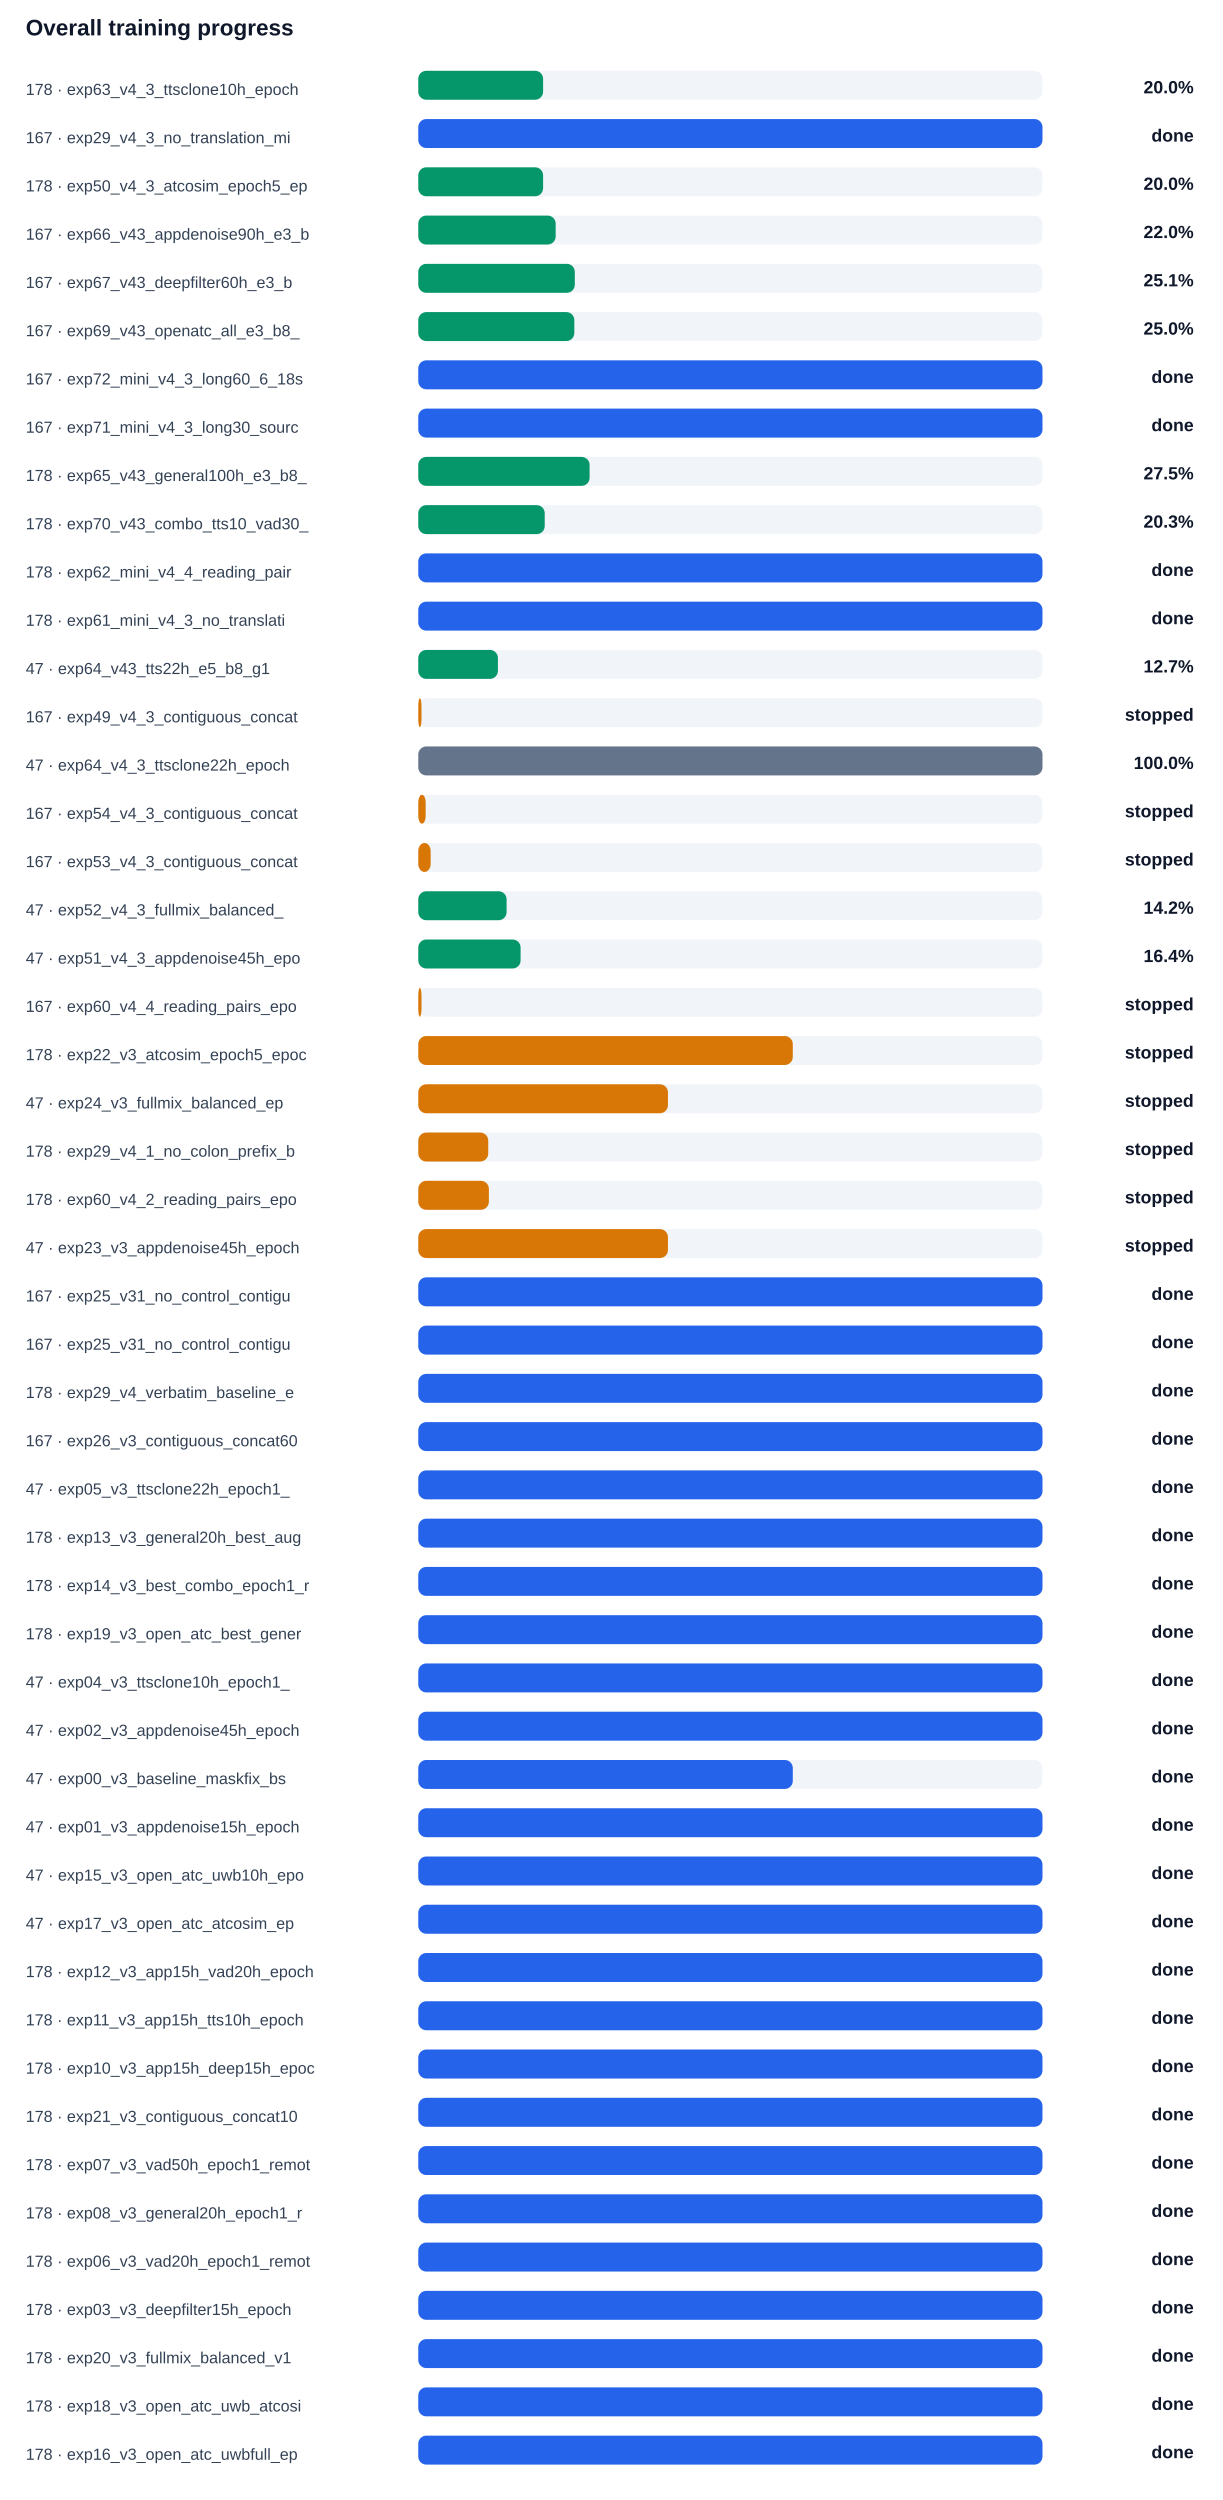
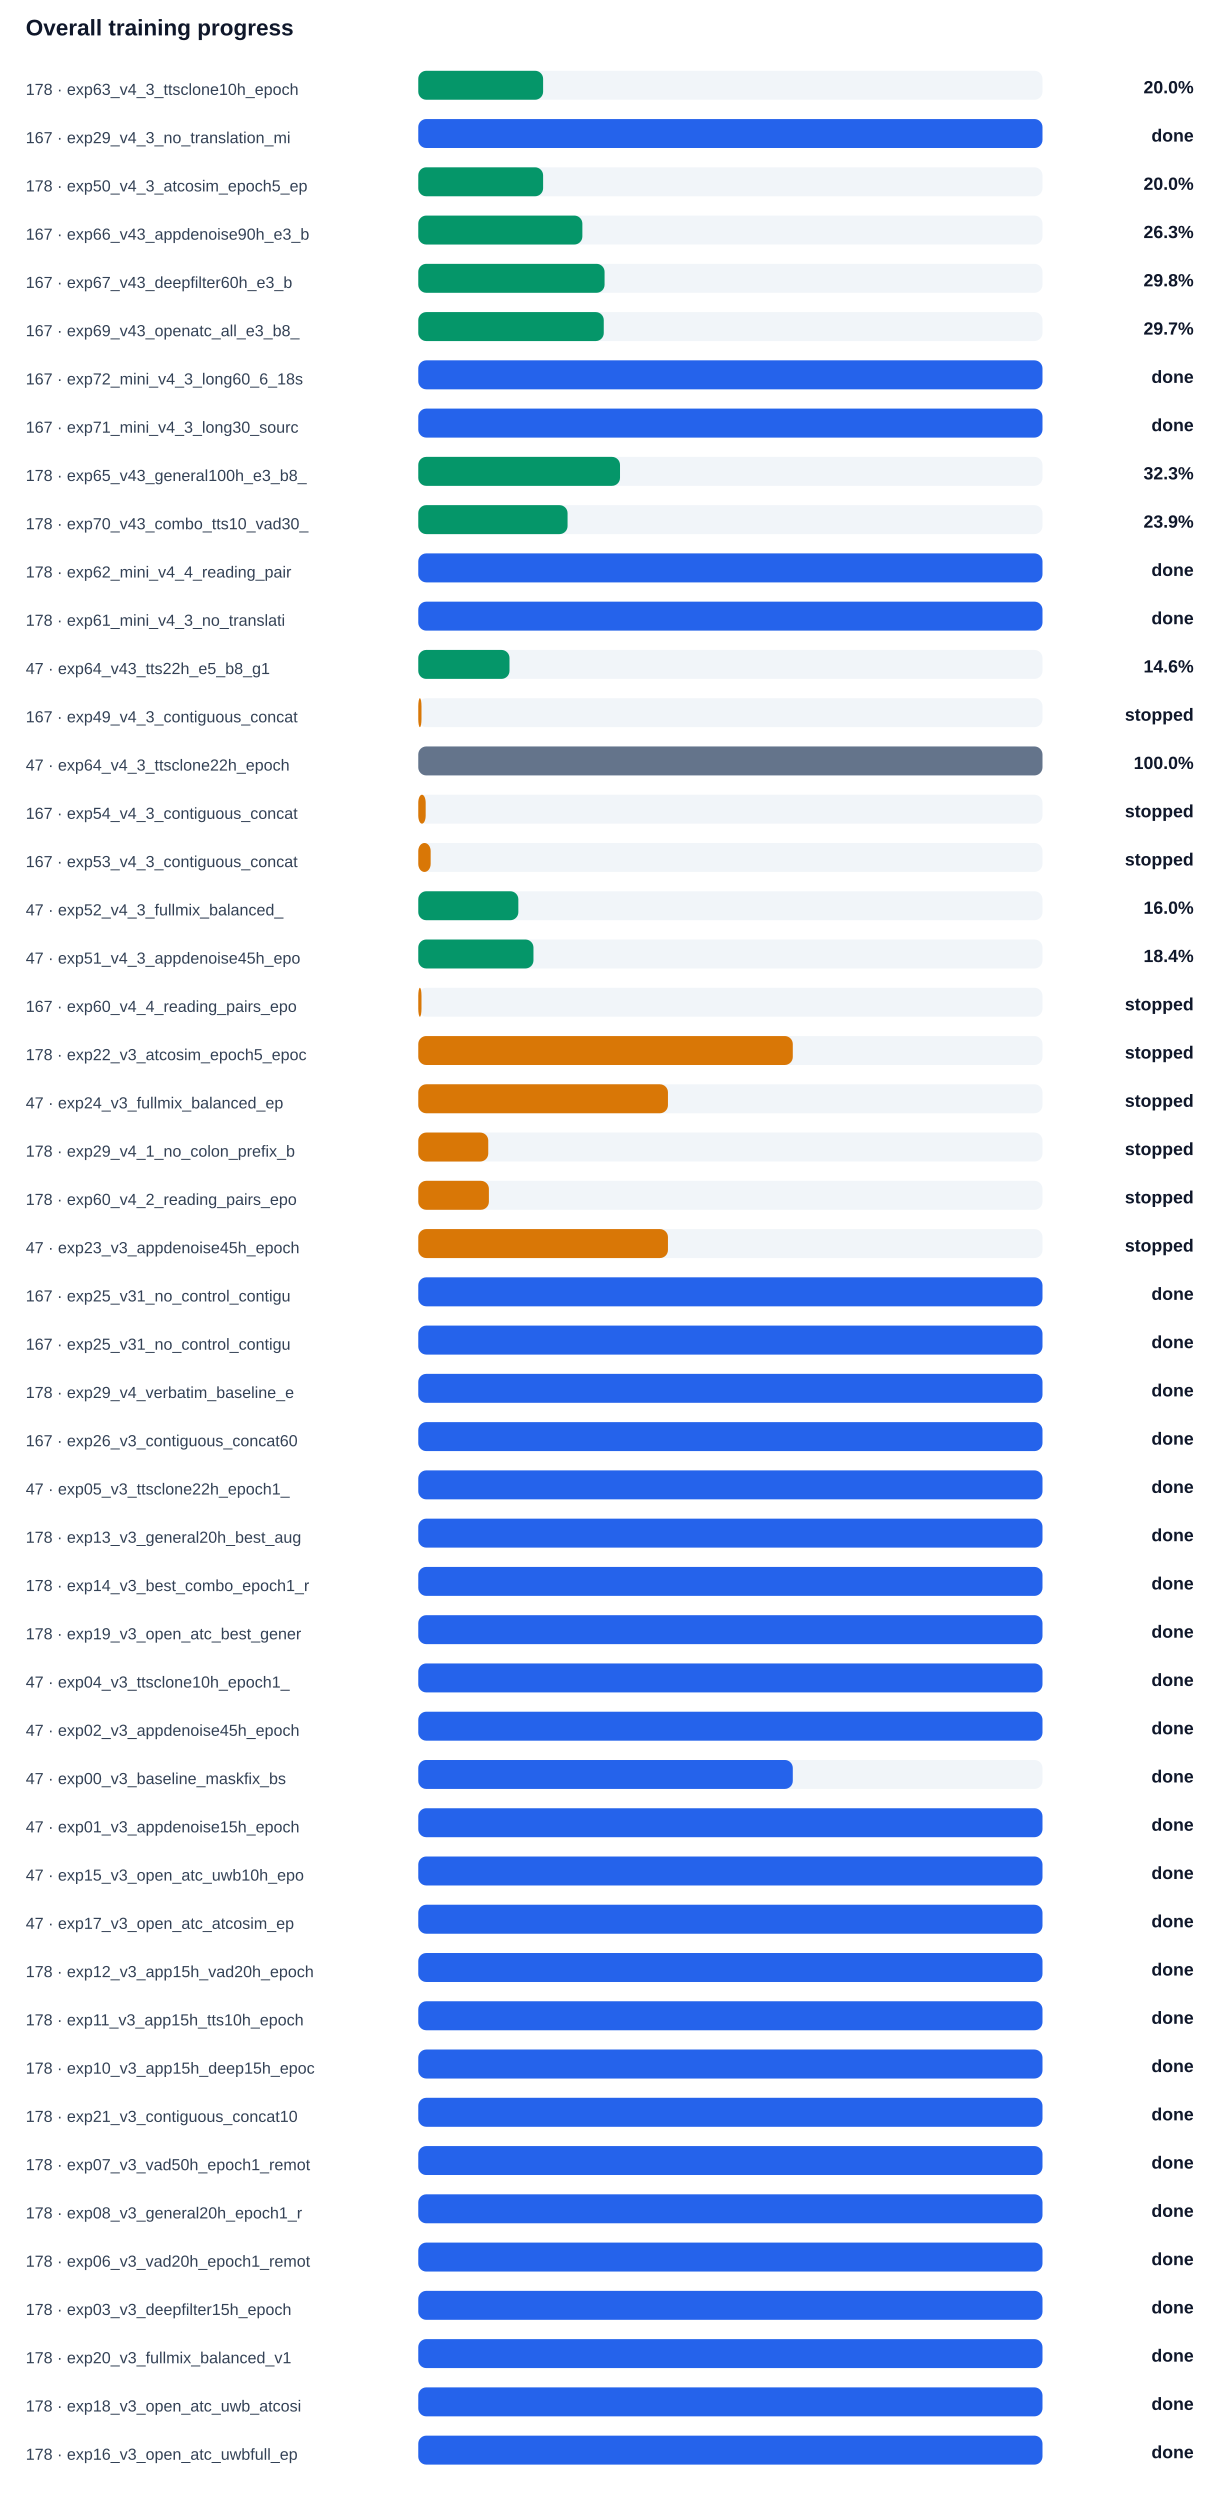
<svg xmlns="http://www.w3.org/2000/svg" width="100%" viewBox="0 0 760 1554" style="max-width:760px;background:#ffffff;border:1px solid #e5e7eb;border-radius:10px;">
  <text x="16.0" y="22.0" font-size="14" fill="#0f172a" text-anchor="start" font-family="Arial, sans-serif" font-weight="700">Overall training progress</text>
  <text x="16.0" y="59.0" font-size="10" fill="#334155" text-anchor="start" font-family="Arial, sans-serif" font-weight="400">178 · exp63_v4_3_ttsclone10h_epoch</text>
  <rect x="260" y="44" width="388" height="18" rx="5" fill="#f1f5f9" />
  <rect x="260" y="44" width="77.6" height="18" rx="5" fill="#059669" />
  <text x="742.0" y="58.0" font-size="11" fill="#0f172a" text-anchor="end" font-family="Arial, sans-serif" font-weight="700">20.0%</text>
  <text x="16.0" y="89.0" font-size="10" fill="#334155" text-anchor="start" font-family="Arial, sans-serif" font-weight="400">167 · exp29_v4_3_no_translation_mi</text>
  <rect x="260" y="74" width="388" height="18" rx="5" fill="#f1f5f9" />
  <rect x="260" y="74" width="388.0" height="18" rx="5" fill="#2563eb" />
  <text x="742.0" y="88.0" font-size="11" fill="#0f172a" text-anchor="end" font-family="Arial, sans-serif" font-weight="700">done</text>
  <text x="16.0" y="119.0" font-size="10" fill="#334155" text-anchor="start" font-family="Arial, sans-serif" font-weight="400">178 · exp50_v4_3_atcosim_epoch5_ep</text>
  <rect x="260" y="104" width="388" height="18" rx="5" fill="#f1f5f9" />
  <rect x="260" y="104" width="77.6" height="18" rx="5" fill="#059669" />
  <text x="742.0" y="118.0" font-size="11" fill="#0f172a" text-anchor="end" font-family="Arial, sans-serif" font-weight="700">20.0%</text>
  <text x="16.0" y="149.0" font-size="10" fill="#334155" text-anchor="start" font-family="Arial, sans-serif" font-weight="400">167 · exp66_v43_appdenoise90h_e3_b</text>
  <rect x="260" y="134" width="388" height="18" rx="5" fill="#f1f5f9" />
-   <rect x="260" y="134" width="85.4" height="18" rx="5" fill="#059669" />
-   <text x="742.0" y="148.0" font-size="11" fill="#0f172a" text-anchor="end" font-family="Arial, sans-serif" font-weight="700">22.0%</text>
+   <rect x="260" y="134" width="102.0" height="18" rx="5" fill="#059669" />
+   <text x="742.0" y="148.0" font-size="11" fill="#0f172a" text-anchor="end" font-family="Arial, sans-serif" font-weight="700">26.3%</text>
  <text x="16.0" y="179.0" font-size="10" fill="#334155" text-anchor="start" font-family="Arial, sans-serif" font-weight="400">167 · exp67_v43_deepfilter60h_e3_b</text>
  <rect x="260" y="164" width="388" height="18" rx="5" fill="#f1f5f9" />
-   <rect x="260" y="164" width="97.3" height="18" rx="5" fill="#059669" />
-   <text x="742.0" y="178.0" font-size="11" fill="#0f172a" text-anchor="end" font-family="Arial, sans-serif" font-weight="700">25.1%</text>
+   <rect x="260" y="164" width="115.8" height="18" rx="5" fill="#059669" />
+   <text x="742.0" y="178.0" font-size="11" fill="#0f172a" text-anchor="end" font-family="Arial, sans-serif" font-weight="700">29.8%</text>
  <text x="16.0" y="209.0" font-size="10" fill="#334155" text-anchor="start" font-family="Arial, sans-serif" font-weight="400">167 · exp69_v43_openatc_all_e3_b8_</text>
  <rect x="260" y="194" width="388" height="18" rx="5" fill="#f1f5f9" />
-   <rect x="260" y="194" width="97.0" height="18" rx="5" fill="#059669" />
-   <text x="742.0" y="208.0" font-size="11" fill="#0f172a" text-anchor="end" font-family="Arial, sans-serif" font-weight="700">25.0%</text>
+   <rect x="260" y="194" width="115.3" height="18" rx="5" fill="#059669" />
+   <text x="742.0" y="208.0" font-size="11" fill="#0f172a" text-anchor="end" font-family="Arial, sans-serif" font-weight="700">29.7%</text>
  <text x="16.0" y="239.0" font-size="10" fill="#334155" text-anchor="start" font-family="Arial, sans-serif" font-weight="400">167 · exp72_mini_v4_3_long60_6_18s</text>
  <rect x="260" y="224" width="388" height="18" rx="5" fill="#f1f5f9" />
  <rect x="260" y="224" width="388.0" height="18" rx="5" fill="#2563eb" />
  <text x="742.0" y="238.0" font-size="11" fill="#0f172a" text-anchor="end" font-family="Arial, sans-serif" font-weight="700">done</text>
  <text x="16.0" y="269.0" font-size="10" fill="#334155" text-anchor="start" font-family="Arial, sans-serif" font-weight="400">167 · exp71_mini_v4_3_long30_sourc</text>
  <rect x="260" y="254" width="388" height="18" rx="5" fill="#f1f5f9" />
  <rect x="260" y="254" width="388.0" height="18" rx="5" fill="#2563eb" />
  <text x="742.0" y="268.0" font-size="11" fill="#0f172a" text-anchor="end" font-family="Arial, sans-serif" font-weight="700">done</text>
  <text x="16.0" y="299.0" font-size="10" fill="#334155" text-anchor="start" font-family="Arial, sans-serif" font-weight="400">178 · exp65_v43_general100h_e3_b8_</text>
  <rect x="260" y="284" width="388" height="18" rx="5" fill="#f1f5f9" />
-   <rect x="260" y="284" width="106.5" height="18" rx="5" fill="#059669" />
-   <text x="742.0" y="298.0" font-size="11" fill="#0f172a" text-anchor="end" font-family="Arial, sans-serif" font-weight="700">27.5%</text>
+   <rect x="260" y="284" width="125.4" height="18" rx="5" fill="#059669" />
+   <text x="742.0" y="298.0" font-size="11" fill="#0f172a" text-anchor="end" font-family="Arial, sans-serif" font-weight="700">32.3%</text>
  <text x="16.0" y="329.0" font-size="10" fill="#334155" text-anchor="start" font-family="Arial, sans-serif" font-weight="400">178 · exp70_v43_combo_tts10_vad30_</text>
  <rect x="260" y="314" width="388" height="18" rx="5" fill="#f1f5f9" />
-   <rect x="260" y="314" width="78.6" height="18" rx="5" fill="#059669" />
-   <text x="742.0" y="328.0" font-size="11" fill="#0f172a" text-anchor="end" font-family="Arial, sans-serif" font-weight="700">20.3%</text>
+   <rect x="260" y="314" width="92.8" height="18" rx="5" fill="#059669" />
+   <text x="742.0" y="328.0" font-size="11" fill="#0f172a" text-anchor="end" font-family="Arial, sans-serif" font-weight="700">23.9%</text>
  <text x="16.0" y="359.0" font-size="10" fill="#334155" text-anchor="start" font-family="Arial, sans-serif" font-weight="400">178 · exp62_mini_v4_4_reading_pair</text>
  <rect x="260" y="344" width="388" height="18" rx="5" fill="#f1f5f9" />
  <rect x="260" y="344" width="388.0" height="18" rx="5" fill="#2563eb" />
  <text x="742.0" y="358.0" font-size="11" fill="#0f172a" text-anchor="end" font-family="Arial, sans-serif" font-weight="700">done</text>
  <text x="16.0" y="389.0" font-size="10" fill="#334155" text-anchor="start" font-family="Arial, sans-serif" font-weight="400">178 · exp61_mini_v4_3_no_translati</text>
  <rect x="260" y="374" width="388" height="18" rx="5" fill="#f1f5f9" />
  <rect x="260" y="374" width="388.0" height="18" rx="5" fill="#2563eb" />
  <text x="742.0" y="388.0" font-size="11" fill="#0f172a" text-anchor="end" font-family="Arial, sans-serif" font-weight="700">done</text>
  <text x="16.0" y="419.0" font-size="10" fill="#334155" text-anchor="start" font-family="Arial, sans-serif" font-weight="400">47 · exp64_v43_tts22h_e5_b8_g1</text>
  <rect x="260" y="404" width="388" height="18" rx="5" fill="#f1f5f9" />
-   <rect x="260" y="404" width="49.5" height="18" rx="5" fill="#059669" />
-   <text x="742.0" y="418.0" font-size="11" fill="#0f172a" text-anchor="end" font-family="Arial, sans-serif" font-weight="700">12.7%</text>
+   <rect x="260" y="404" width="56.7" height="18" rx="5" fill="#059669" />
+   <text x="742.0" y="418.0" font-size="11" fill="#0f172a" text-anchor="end" font-family="Arial, sans-serif" font-weight="700">14.6%</text>
  <text x="16.0" y="449.0" font-size="10" fill="#334155" text-anchor="start" font-family="Arial, sans-serif" font-weight="400">167 · exp49_v4_3_contiguous_concat</text>
  <rect x="260" y="434" width="388" height="18" rx="5" fill="#f1f5f9" />
  <rect x="260" y="434" width="2.0" height="18" rx="5" fill="#d97706" />
  <text x="742.0" y="448.0" font-size="11" fill="#0f172a" text-anchor="end" font-family="Arial, sans-serif" font-weight="700">stopped</text>
  <text x="16.0" y="479.0" font-size="10" fill="#334155" text-anchor="start" font-family="Arial, sans-serif" font-weight="400">47 · exp64_v4_3_ttsclone22h_epoch</text>
  <rect x="260" y="464" width="388" height="18" rx="5" fill="#f1f5f9" />
  <rect x="260" y="464" width="388.0" height="18" rx="5" fill="#64748b" />
  <text x="742.0" y="478.0" font-size="11" fill="#0f172a" text-anchor="end" font-family="Arial, sans-serif" font-weight="700">100.0%</text>
  <text x="16.0" y="509.0" font-size="10" fill="#334155" text-anchor="start" font-family="Arial, sans-serif" font-weight="400">167 · exp54_v4_3_contiguous_concat</text>
  <rect x="260" y="494" width="388" height="18" rx="5" fill="#f1f5f9" />
  <rect x="260" y="494" width="4.6" height="18" rx="5" fill="#d97706" />
  <text x="742.0" y="508.0" font-size="11" fill="#0f172a" text-anchor="end" font-family="Arial, sans-serif" font-weight="700">stopped</text>
  <text x="16.0" y="539.0" font-size="10" fill="#334155" text-anchor="start" font-family="Arial, sans-serif" font-weight="400">167 · exp53_v4_3_contiguous_concat</text>
  <rect x="260" y="524" width="388" height="18" rx="5" fill="#f1f5f9" />
  <rect x="260" y="524" width="7.7" height="18" rx="5" fill="#d97706" />
  <text x="742.0" y="538.0" font-size="11" fill="#0f172a" text-anchor="end" font-family="Arial, sans-serif" font-weight="700">stopped</text>
  <text x="16.0" y="569.0" font-size="10" fill="#334155" text-anchor="start" font-family="Arial, sans-serif" font-weight="400">47 · exp52_v4_3_fullmix_balanced_</text>
  <rect x="260" y="554" width="388" height="18" rx="5" fill="#f1f5f9" />
-   <rect x="260" y="554" width="54.9" height="18" rx="5" fill="#059669" />
-   <text x="742.0" y="568.0" font-size="11" fill="#0f172a" text-anchor="end" font-family="Arial, sans-serif" font-weight="700">14.2%</text>
+   <rect x="260" y="554" width="62.2" height="18" rx="5" fill="#059669" />
+   <text x="742.0" y="568.0" font-size="11" fill="#0f172a" text-anchor="end" font-family="Arial, sans-serif" font-weight="700">16.0%</text>
  <text x="16.0" y="599.0" font-size="10" fill="#334155" text-anchor="start" font-family="Arial, sans-serif" font-weight="400">47 · exp51_v4_3_appdenoise45h_epo</text>
  <rect x="260" y="584" width="388" height="18" rx="5" fill="#f1f5f9" />
-   <rect x="260" y="584" width="63.6" height="18" rx="5" fill="#059669" />
-   <text x="742.0" y="598.0" font-size="11" fill="#0f172a" text-anchor="end" font-family="Arial, sans-serif" font-weight="700">16.4%</text>
+   <rect x="260" y="584" width="71.6" height="18" rx="5" fill="#059669" />
+   <text x="742.0" y="598.0" font-size="11" fill="#0f172a" text-anchor="end" font-family="Arial, sans-serif" font-weight="700">18.4%</text>
  <text x="16.0" y="629.0" font-size="10" fill="#334155" text-anchor="start" font-family="Arial, sans-serif" font-weight="400">167 · exp60_v4_4_reading_pairs_epo</text>
  <rect x="260" y="614" width="388" height="18" rx="5" fill="#f1f5f9" />
  <rect x="260" y="614" width="2.0" height="18" rx="5" fill="#d97706" />
  <text x="742.0" y="628.0" font-size="11" fill="#0f172a" text-anchor="end" font-family="Arial, sans-serif" font-weight="700">stopped</text>
  <text x="16.0" y="659.0" font-size="10" fill="#334155" text-anchor="start" font-family="Arial, sans-serif" font-weight="400">178 · exp22_v3_atcosim_epoch5_epoc</text>
  <rect x="260" y="644" width="388" height="18" rx="5" fill="#f1f5f9" />
  <rect x="260" y="644" width="232.8" height="18" rx="5" fill="#d97706" />
  <text x="742.0" y="658.0" font-size="11" fill="#0f172a" text-anchor="end" font-family="Arial, sans-serif" font-weight="700">stopped</text>
  <text x="16.0" y="689.0" font-size="10" fill="#334155" text-anchor="start" font-family="Arial, sans-serif" font-weight="400">47 · exp24_v3_fullmix_balanced_ep</text>
  <rect x="260" y="674" width="388" height="18" rx="5" fill="#f1f5f9" />
  <rect x="260" y="674" width="155.2" height="18" rx="5" fill="#d97706" />
  <text x="742.0" y="688.0" font-size="11" fill="#0f172a" text-anchor="end" font-family="Arial, sans-serif" font-weight="700">stopped</text>
  <text x="16.0" y="719.0" font-size="10" fill="#334155" text-anchor="start" font-family="Arial, sans-serif" font-weight="400">178 · exp29_v4_1_no_colon_prefix_b</text>
  <rect x="260" y="704" width="388" height="18" rx="5" fill="#f1f5f9" />
  <rect x="260" y="704" width="43.5" height="18" rx="5" fill="#d97706" />
  <text x="742.0" y="718.0" font-size="11" fill="#0f172a" text-anchor="end" font-family="Arial, sans-serif" font-weight="700">stopped</text>
  <text x="16.0" y="749.0" font-size="10" fill="#334155" text-anchor="start" font-family="Arial, sans-serif" font-weight="400">178 · exp60_v4_2_reading_pairs_epo</text>
  <rect x="260" y="734" width="388" height="18" rx="5" fill="#f1f5f9" />
  <rect x="260" y="734" width="43.9" height="18" rx="5" fill="#d97706" />
  <text x="742.0" y="748.0" font-size="11" fill="#0f172a" text-anchor="end" font-family="Arial, sans-serif" font-weight="700">stopped</text>
  <text x="16.0" y="779.0" font-size="10" fill="#334155" text-anchor="start" font-family="Arial, sans-serif" font-weight="400">47 · exp23_v3_appdenoise45h_epoch</text>
  <rect x="260" y="764" width="388" height="18" rx="5" fill="#f1f5f9" />
  <rect x="260" y="764" width="155.2" height="18" rx="5" fill="#d97706" />
  <text x="742.0" y="778.0" font-size="11" fill="#0f172a" text-anchor="end" font-family="Arial, sans-serif" font-weight="700">stopped</text>
  <text x="16.0" y="809.0" font-size="10" fill="#334155" text-anchor="start" font-family="Arial, sans-serif" font-weight="400">167 · exp25_v31_no_control_contigu</text>
  <rect x="260" y="794" width="388" height="18" rx="5" fill="#f1f5f9" />
  <rect x="260" y="794" width="388.0" height="18" rx="5" fill="#2563eb" />
  <text x="742.0" y="808.0" font-size="11" fill="#0f172a" text-anchor="end" font-family="Arial, sans-serif" font-weight="700">done</text>
  <text x="16.0" y="839.0" font-size="10" fill="#334155" text-anchor="start" font-family="Arial, sans-serif" font-weight="400">167 · exp25_v31_no_control_contigu</text>
  <rect x="260" y="824" width="388" height="18" rx="5" fill="#f1f5f9" />
  <rect x="260" y="824" width="388.0" height="18" rx="5" fill="#2563eb" />
  <text x="742.0" y="838.0" font-size="11" fill="#0f172a" text-anchor="end" font-family="Arial, sans-serif" font-weight="700">done</text>
  <text x="16.0" y="869.0" font-size="10" fill="#334155" text-anchor="start" font-family="Arial, sans-serif" font-weight="400">178 · exp29_v4_verbatim_baseline_e</text>
  <rect x="260" y="854" width="388" height="18" rx="5" fill="#f1f5f9" />
  <rect x="260" y="854" width="388.0" height="18" rx="5" fill="#2563eb" />
  <text x="742.0" y="868.0" font-size="11" fill="#0f172a" text-anchor="end" font-family="Arial, sans-serif" font-weight="700">done</text>
  <text x="16.0" y="899.0" font-size="10" fill="#334155" text-anchor="start" font-family="Arial, sans-serif" font-weight="400">167 · exp26_v3_contiguous_concat60</text>
  <rect x="260" y="884" width="388" height="18" rx="5" fill="#f1f5f9" />
  <rect x="260" y="884" width="388.0" height="18" rx="5" fill="#2563eb" />
  <text x="742.0" y="898.0" font-size="11" fill="#0f172a" text-anchor="end" font-family="Arial, sans-serif" font-weight="700">done</text>
  <text x="16.0" y="929.0" font-size="10" fill="#334155" text-anchor="start" font-family="Arial, sans-serif" font-weight="400">47 · exp05_v3_ttsclone22h_epoch1_</text>
  <rect x="260" y="914" width="388" height="18" rx="5" fill="#f1f5f9" />
  <rect x="260" y="914" width="388.0" height="18" rx="5" fill="#2563eb" />
  <text x="742.0" y="928.0" font-size="11" fill="#0f172a" text-anchor="end" font-family="Arial, sans-serif" font-weight="700">done</text>
  <text x="16.0" y="959.0" font-size="10" fill="#334155" text-anchor="start" font-family="Arial, sans-serif" font-weight="400">178 · exp13_v3_general20h_best_aug</text>
  <rect x="260" y="944" width="388" height="18" rx="5" fill="#f1f5f9" />
  <rect x="260" y="944" width="388.0" height="18" rx="5" fill="#2563eb" />
  <text x="742.0" y="958.0" font-size="11" fill="#0f172a" text-anchor="end" font-family="Arial, sans-serif" font-weight="700">done</text>
  <text x="16.0" y="989.0" font-size="10" fill="#334155" text-anchor="start" font-family="Arial, sans-serif" font-weight="400">178 · exp14_v3_best_combo_epoch1_r</text>
  <rect x="260" y="974" width="388" height="18" rx="5" fill="#f1f5f9" />
  <rect x="260" y="974" width="388.0" height="18" rx="5" fill="#2563eb" />
  <text x="742.0" y="988.0" font-size="11" fill="#0f172a" text-anchor="end" font-family="Arial, sans-serif" font-weight="700">done</text>
  <text x="16.0" y="1019.0" font-size="10" fill="#334155" text-anchor="start" font-family="Arial, sans-serif" font-weight="400">178 · exp19_v3_open_atc_best_gener</text>
  <rect x="260" y="1004" width="388" height="18" rx="5" fill="#f1f5f9" />
  <rect x="260" y="1004" width="388.0" height="18" rx="5" fill="#2563eb" />
  <text x="742.0" y="1018.0" font-size="11" fill="#0f172a" text-anchor="end" font-family="Arial, sans-serif" font-weight="700">done</text>
  <text x="16.0" y="1049.0" font-size="10" fill="#334155" text-anchor="start" font-family="Arial, sans-serif" font-weight="400">47 · exp04_v3_ttsclone10h_epoch1_</text>
  <rect x="260" y="1034" width="388" height="18" rx="5" fill="#f1f5f9" />
  <rect x="260" y="1034" width="388.0" height="18" rx="5" fill="#2563eb" />
  <text x="742.0" y="1048.0" font-size="11" fill="#0f172a" text-anchor="end" font-family="Arial, sans-serif" font-weight="700">done</text>
  <text x="16.0" y="1079.0" font-size="10" fill="#334155" text-anchor="start" font-family="Arial, sans-serif" font-weight="400">47 · exp02_v3_appdenoise45h_epoch</text>
  <rect x="260" y="1064" width="388" height="18" rx="5" fill="#f1f5f9" />
  <rect x="260" y="1064" width="388.0" height="18" rx="5" fill="#2563eb" />
  <text x="742.0" y="1078.0" font-size="11" fill="#0f172a" text-anchor="end" font-family="Arial, sans-serif" font-weight="700">done</text>
  <text x="16.0" y="1109.0" font-size="10" fill="#334155" text-anchor="start" font-family="Arial, sans-serif" font-weight="400">47 · exp00_v3_baseline_maskfix_bs</text>
  <rect x="260" y="1094" width="388" height="18" rx="5" fill="#f1f5f9" />
  <rect x="260" y="1094" width="232.8" height="18" rx="5" fill="#2563eb" />
  <text x="742.0" y="1108.0" font-size="11" fill="#0f172a" text-anchor="end" font-family="Arial, sans-serif" font-weight="700">done</text>
  <text x="16.0" y="1139.0" font-size="10" fill="#334155" text-anchor="start" font-family="Arial, sans-serif" font-weight="400">47 · exp01_v3_appdenoise15h_epoch</text>
  <rect x="260" y="1124" width="388" height="18" rx="5" fill="#f1f5f9" />
  <rect x="260" y="1124" width="388.0" height="18" rx="5" fill="#2563eb" />
  <text x="742.0" y="1138.0" font-size="11" fill="#0f172a" text-anchor="end" font-family="Arial, sans-serif" font-weight="700">done</text>
  <text x="16.0" y="1169.0" font-size="10" fill="#334155" text-anchor="start" font-family="Arial, sans-serif" font-weight="400">47 · exp15_v3_open_atc_uwb10h_epo</text>
  <rect x="260" y="1154" width="388" height="18" rx="5" fill="#f1f5f9" />
  <rect x="260" y="1154" width="388.0" height="18" rx="5" fill="#2563eb" />
  <text x="742.0" y="1168.0" font-size="11" fill="#0f172a" text-anchor="end" font-family="Arial, sans-serif" font-weight="700">done</text>
  <text x="16.0" y="1199.0" font-size="10" fill="#334155" text-anchor="start" font-family="Arial, sans-serif" font-weight="400">47 · exp17_v3_open_atc_atcosim_ep</text>
  <rect x="260" y="1184" width="388" height="18" rx="5" fill="#f1f5f9" />
  <rect x="260" y="1184" width="388.0" height="18" rx="5" fill="#2563eb" />
  <text x="742.0" y="1198.0" font-size="11" fill="#0f172a" text-anchor="end" font-family="Arial, sans-serif" font-weight="700">done</text>
  <text x="16.0" y="1229.0" font-size="10" fill="#334155" text-anchor="start" font-family="Arial, sans-serif" font-weight="400">178 · exp12_v3_app15h_vad20h_epoch</text>
  <rect x="260" y="1214" width="388" height="18" rx="5" fill="#f1f5f9" />
  <rect x="260" y="1214" width="388.0" height="18" rx="5" fill="#2563eb" />
  <text x="742.0" y="1228.0" font-size="11" fill="#0f172a" text-anchor="end" font-family="Arial, sans-serif" font-weight="700">done</text>
  <text x="16.0" y="1259.0" font-size="10" fill="#334155" text-anchor="start" font-family="Arial, sans-serif" font-weight="400">178 · exp11_v3_app15h_tts10h_epoch</text>
  <rect x="260" y="1244" width="388" height="18" rx="5" fill="#f1f5f9" />
  <rect x="260" y="1244" width="388.0" height="18" rx="5" fill="#2563eb" />
  <text x="742.0" y="1258.0" font-size="11" fill="#0f172a" text-anchor="end" font-family="Arial, sans-serif" font-weight="700">done</text>
  <text x="16.0" y="1289.0" font-size="10" fill="#334155" text-anchor="start" font-family="Arial, sans-serif" font-weight="400">178 · exp10_v3_app15h_deep15h_epoc</text>
  <rect x="260" y="1274" width="388" height="18" rx="5" fill="#f1f5f9" />
  <rect x="260" y="1274" width="388.0" height="18" rx="5" fill="#2563eb" />
  <text x="742.0" y="1288.0" font-size="11" fill="#0f172a" text-anchor="end" font-family="Arial, sans-serif" font-weight="700">done</text>
  <text x="16.0" y="1319.0" font-size="10" fill="#334155" text-anchor="start" font-family="Arial, sans-serif" font-weight="400">178 · exp21_v3_contiguous_concat10</text>
  <rect x="260" y="1304" width="388" height="18" rx="5" fill="#f1f5f9" />
  <rect x="260" y="1304" width="388.0" height="18" rx="5" fill="#2563eb" />
  <text x="742.0" y="1318.0" font-size="11" fill="#0f172a" text-anchor="end" font-family="Arial, sans-serif" font-weight="700">done</text>
  <text x="16.0" y="1349.0" font-size="10" fill="#334155" text-anchor="start" font-family="Arial, sans-serif" font-weight="400">178 · exp07_v3_vad50h_epoch1_remot</text>
  <rect x="260" y="1334" width="388" height="18" rx="5" fill="#f1f5f9" />
  <rect x="260" y="1334" width="388.0" height="18" rx="5" fill="#2563eb" />
  <text x="742.0" y="1348.0" font-size="11" fill="#0f172a" text-anchor="end" font-family="Arial, sans-serif" font-weight="700">done</text>
  <text x="16.0" y="1379.0" font-size="10" fill="#334155" text-anchor="start" font-family="Arial, sans-serif" font-weight="400">178 · exp08_v3_general20h_epoch1_r</text>
  <rect x="260" y="1364" width="388" height="18" rx="5" fill="#f1f5f9" />
  <rect x="260" y="1364" width="388.0" height="18" rx="5" fill="#2563eb" />
  <text x="742.0" y="1378.0" font-size="11" fill="#0f172a" text-anchor="end" font-family="Arial, sans-serif" font-weight="700">done</text>
  <text x="16.0" y="1409.0" font-size="10" fill="#334155" text-anchor="start" font-family="Arial, sans-serif" font-weight="400">178 · exp06_v3_vad20h_epoch1_remot</text>
  <rect x="260" y="1394" width="388" height="18" rx="5" fill="#f1f5f9" />
  <rect x="260" y="1394" width="388.0" height="18" rx="5" fill="#2563eb" />
  <text x="742.0" y="1408.0" font-size="11" fill="#0f172a" text-anchor="end" font-family="Arial, sans-serif" font-weight="700">done</text>
  <text x="16.0" y="1439.0" font-size="10" fill="#334155" text-anchor="start" font-family="Arial, sans-serif" font-weight="400">178 · exp03_v3_deepfilter15h_epoch</text>
  <rect x="260" y="1424" width="388" height="18" rx="5" fill="#f1f5f9" />
  <rect x="260" y="1424" width="388.0" height="18" rx="5" fill="#2563eb" />
  <text x="742.0" y="1438.0" font-size="11" fill="#0f172a" text-anchor="end" font-family="Arial, sans-serif" font-weight="700">done</text>
  <text x="16.0" y="1469.0" font-size="10" fill="#334155" text-anchor="start" font-family="Arial, sans-serif" font-weight="400">178 · exp20_v3_fullmix_balanced_v1</text>
  <rect x="260" y="1454" width="388" height="18" rx="5" fill="#f1f5f9" />
  <rect x="260" y="1454" width="388.0" height="18" rx="5" fill="#2563eb" />
  <text x="742.0" y="1468.0" font-size="11" fill="#0f172a" text-anchor="end" font-family="Arial, sans-serif" font-weight="700">done</text>
  <text x="16.0" y="1499.0" font-size="10" fill="#334155" text-anchor="start" font-family="Arial, sans-serif" font-weight="400">178 · exp18_v3_open_atc_uwb_atcosi</text>
  <rect x="260" y="1484" width="388" height="18" rx="5" fill="#f1f5f9" />
  <rect x="260" y="1484" width="388.0" height="18" rx="5" fill="#2563eb" />
  <text x="742.0" y="1498.0" font-size="11" fill="#0f172a" text-anchor="end" font-family="Arial, sans-serif" font-weight="700">done</text>
  <text x="16.0" y="1529.0" font-size="10" fill="#334155" text-anchor="start" font-family="Arial, sans-serif" font-weight="400">178 · exp16_v3_open_atc_uwbfull_ep</text>
  <rect x="260" y="1514" width="388" height="18" rx="5" fill="#f1f5f9" />
  <rect x="260" y="1514" width="388.0" height="18" rx="5" fill="#2563eb" />
  <text x="742.0" y="1528.0" font-size="11" fill="#0f172a" text-anchor="end" font-family="Arial, sans-serif" font-weight="700">done</text>
</svg>
